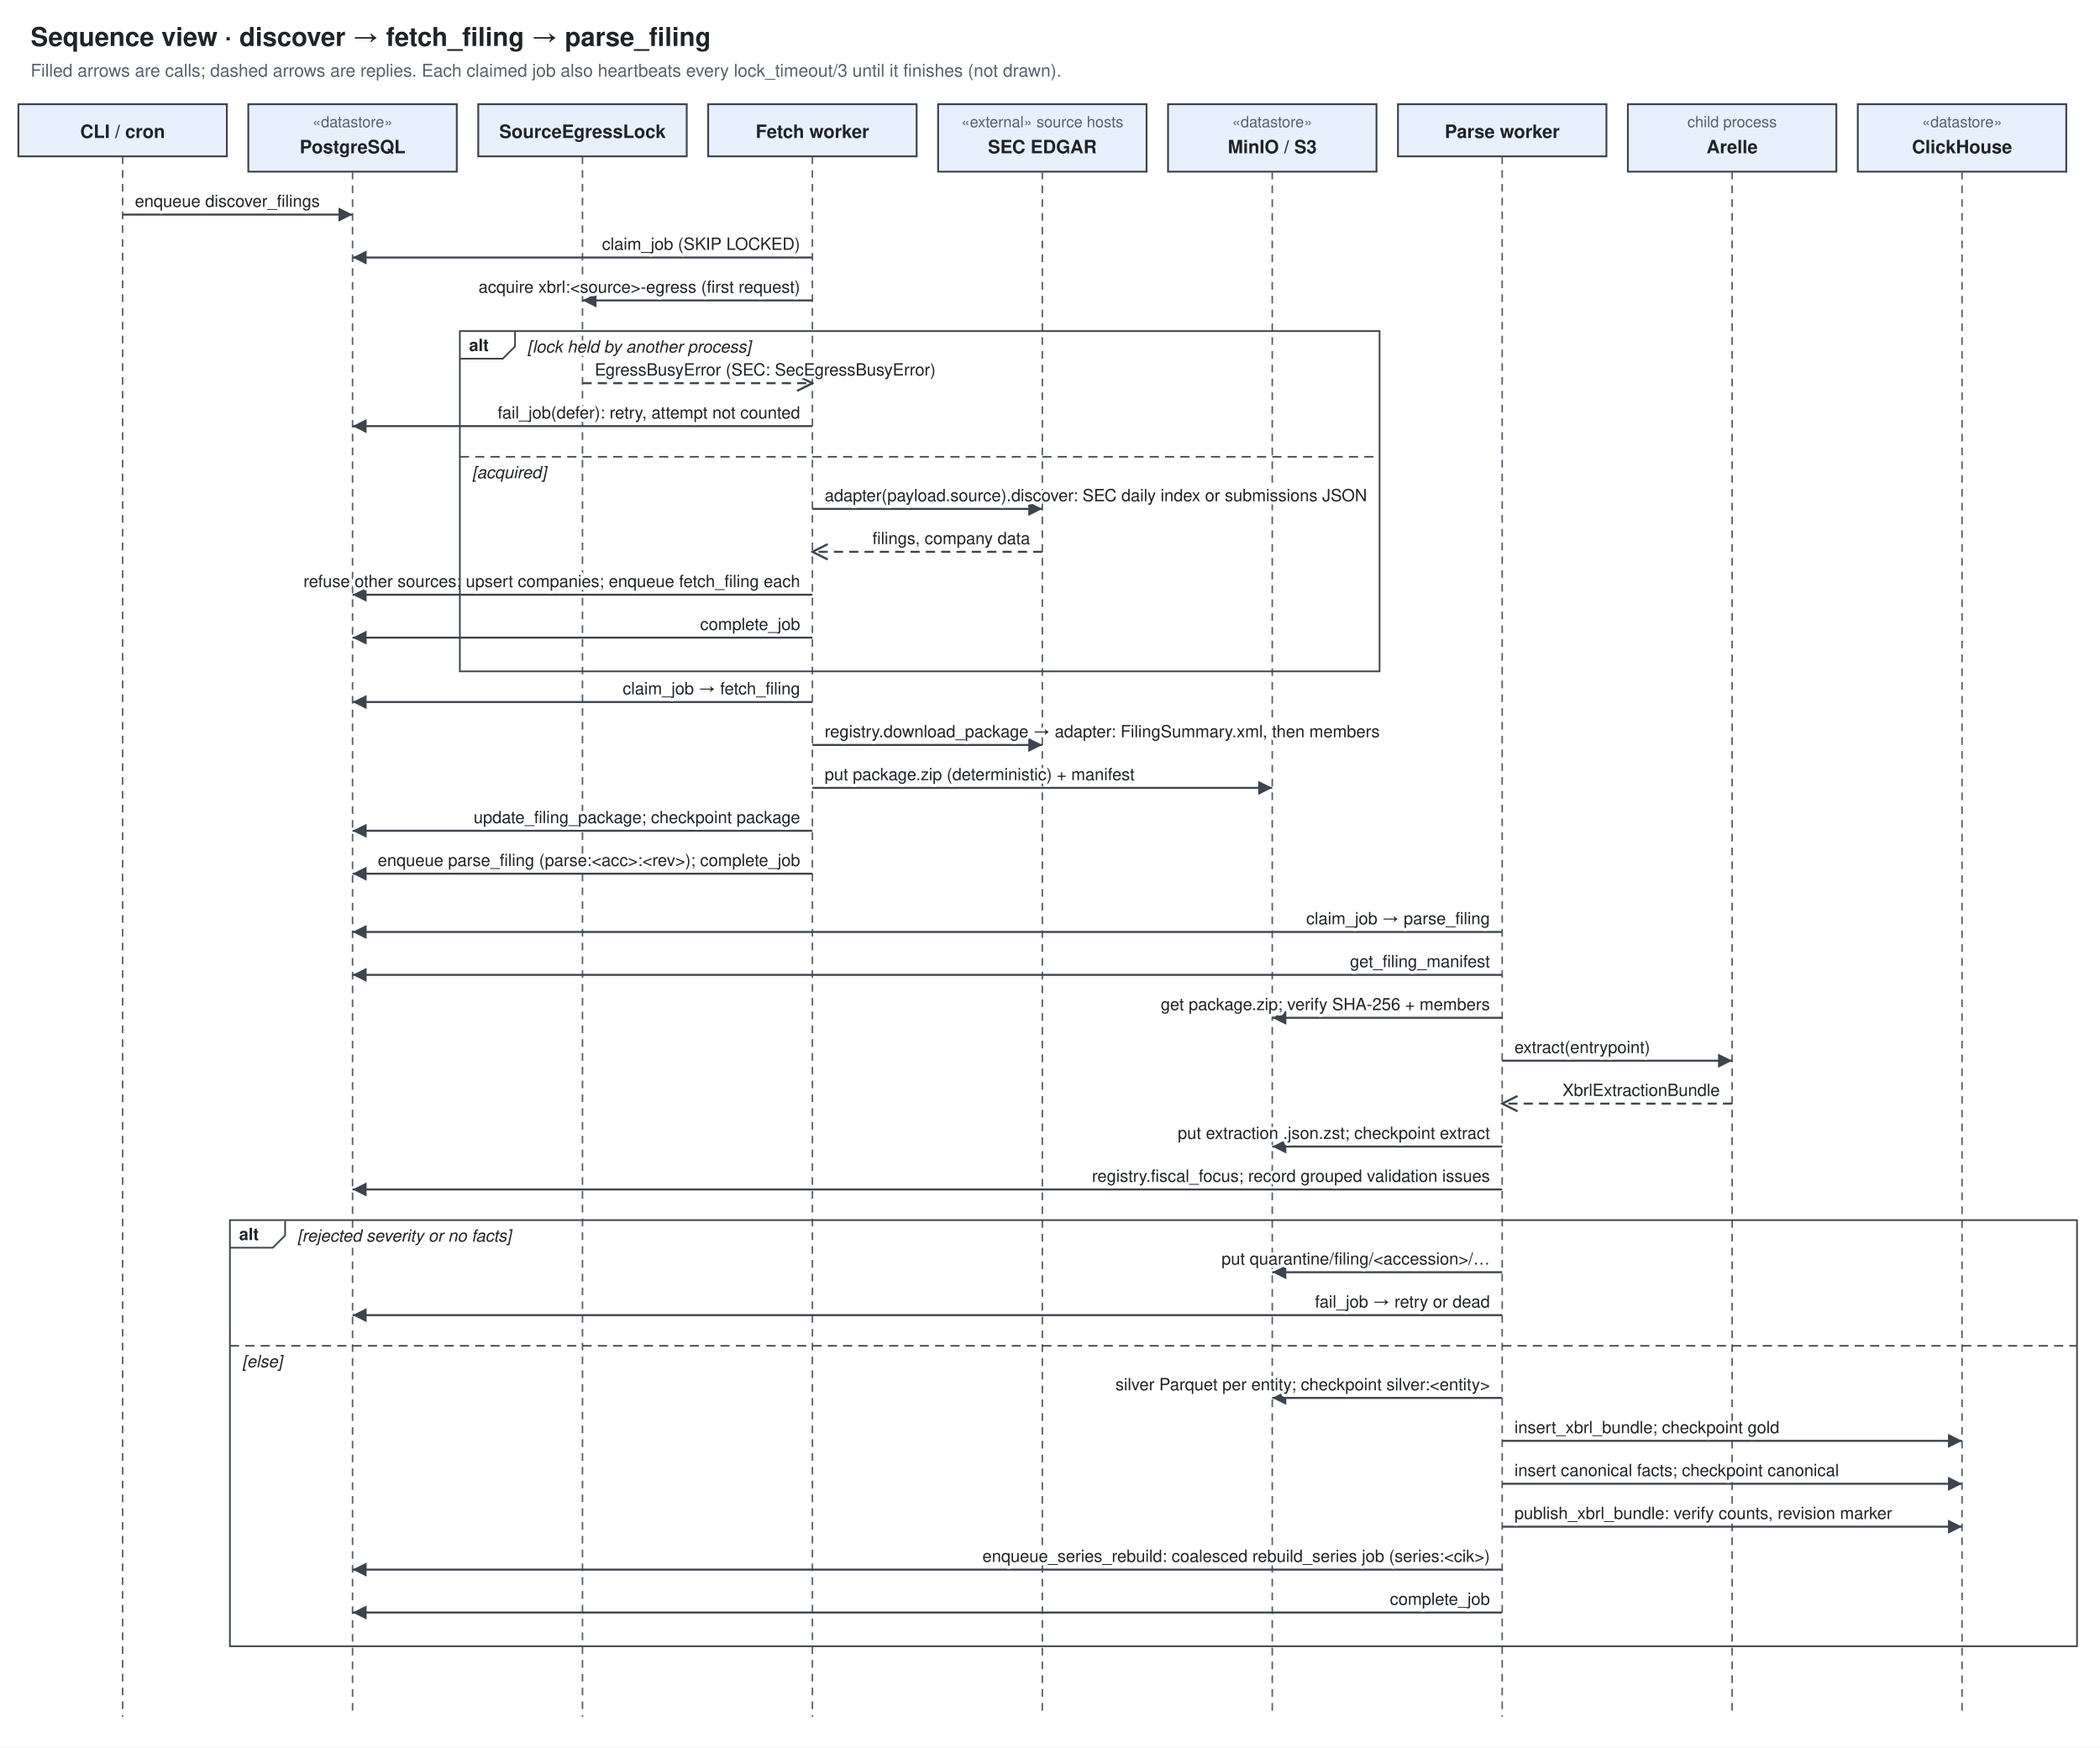
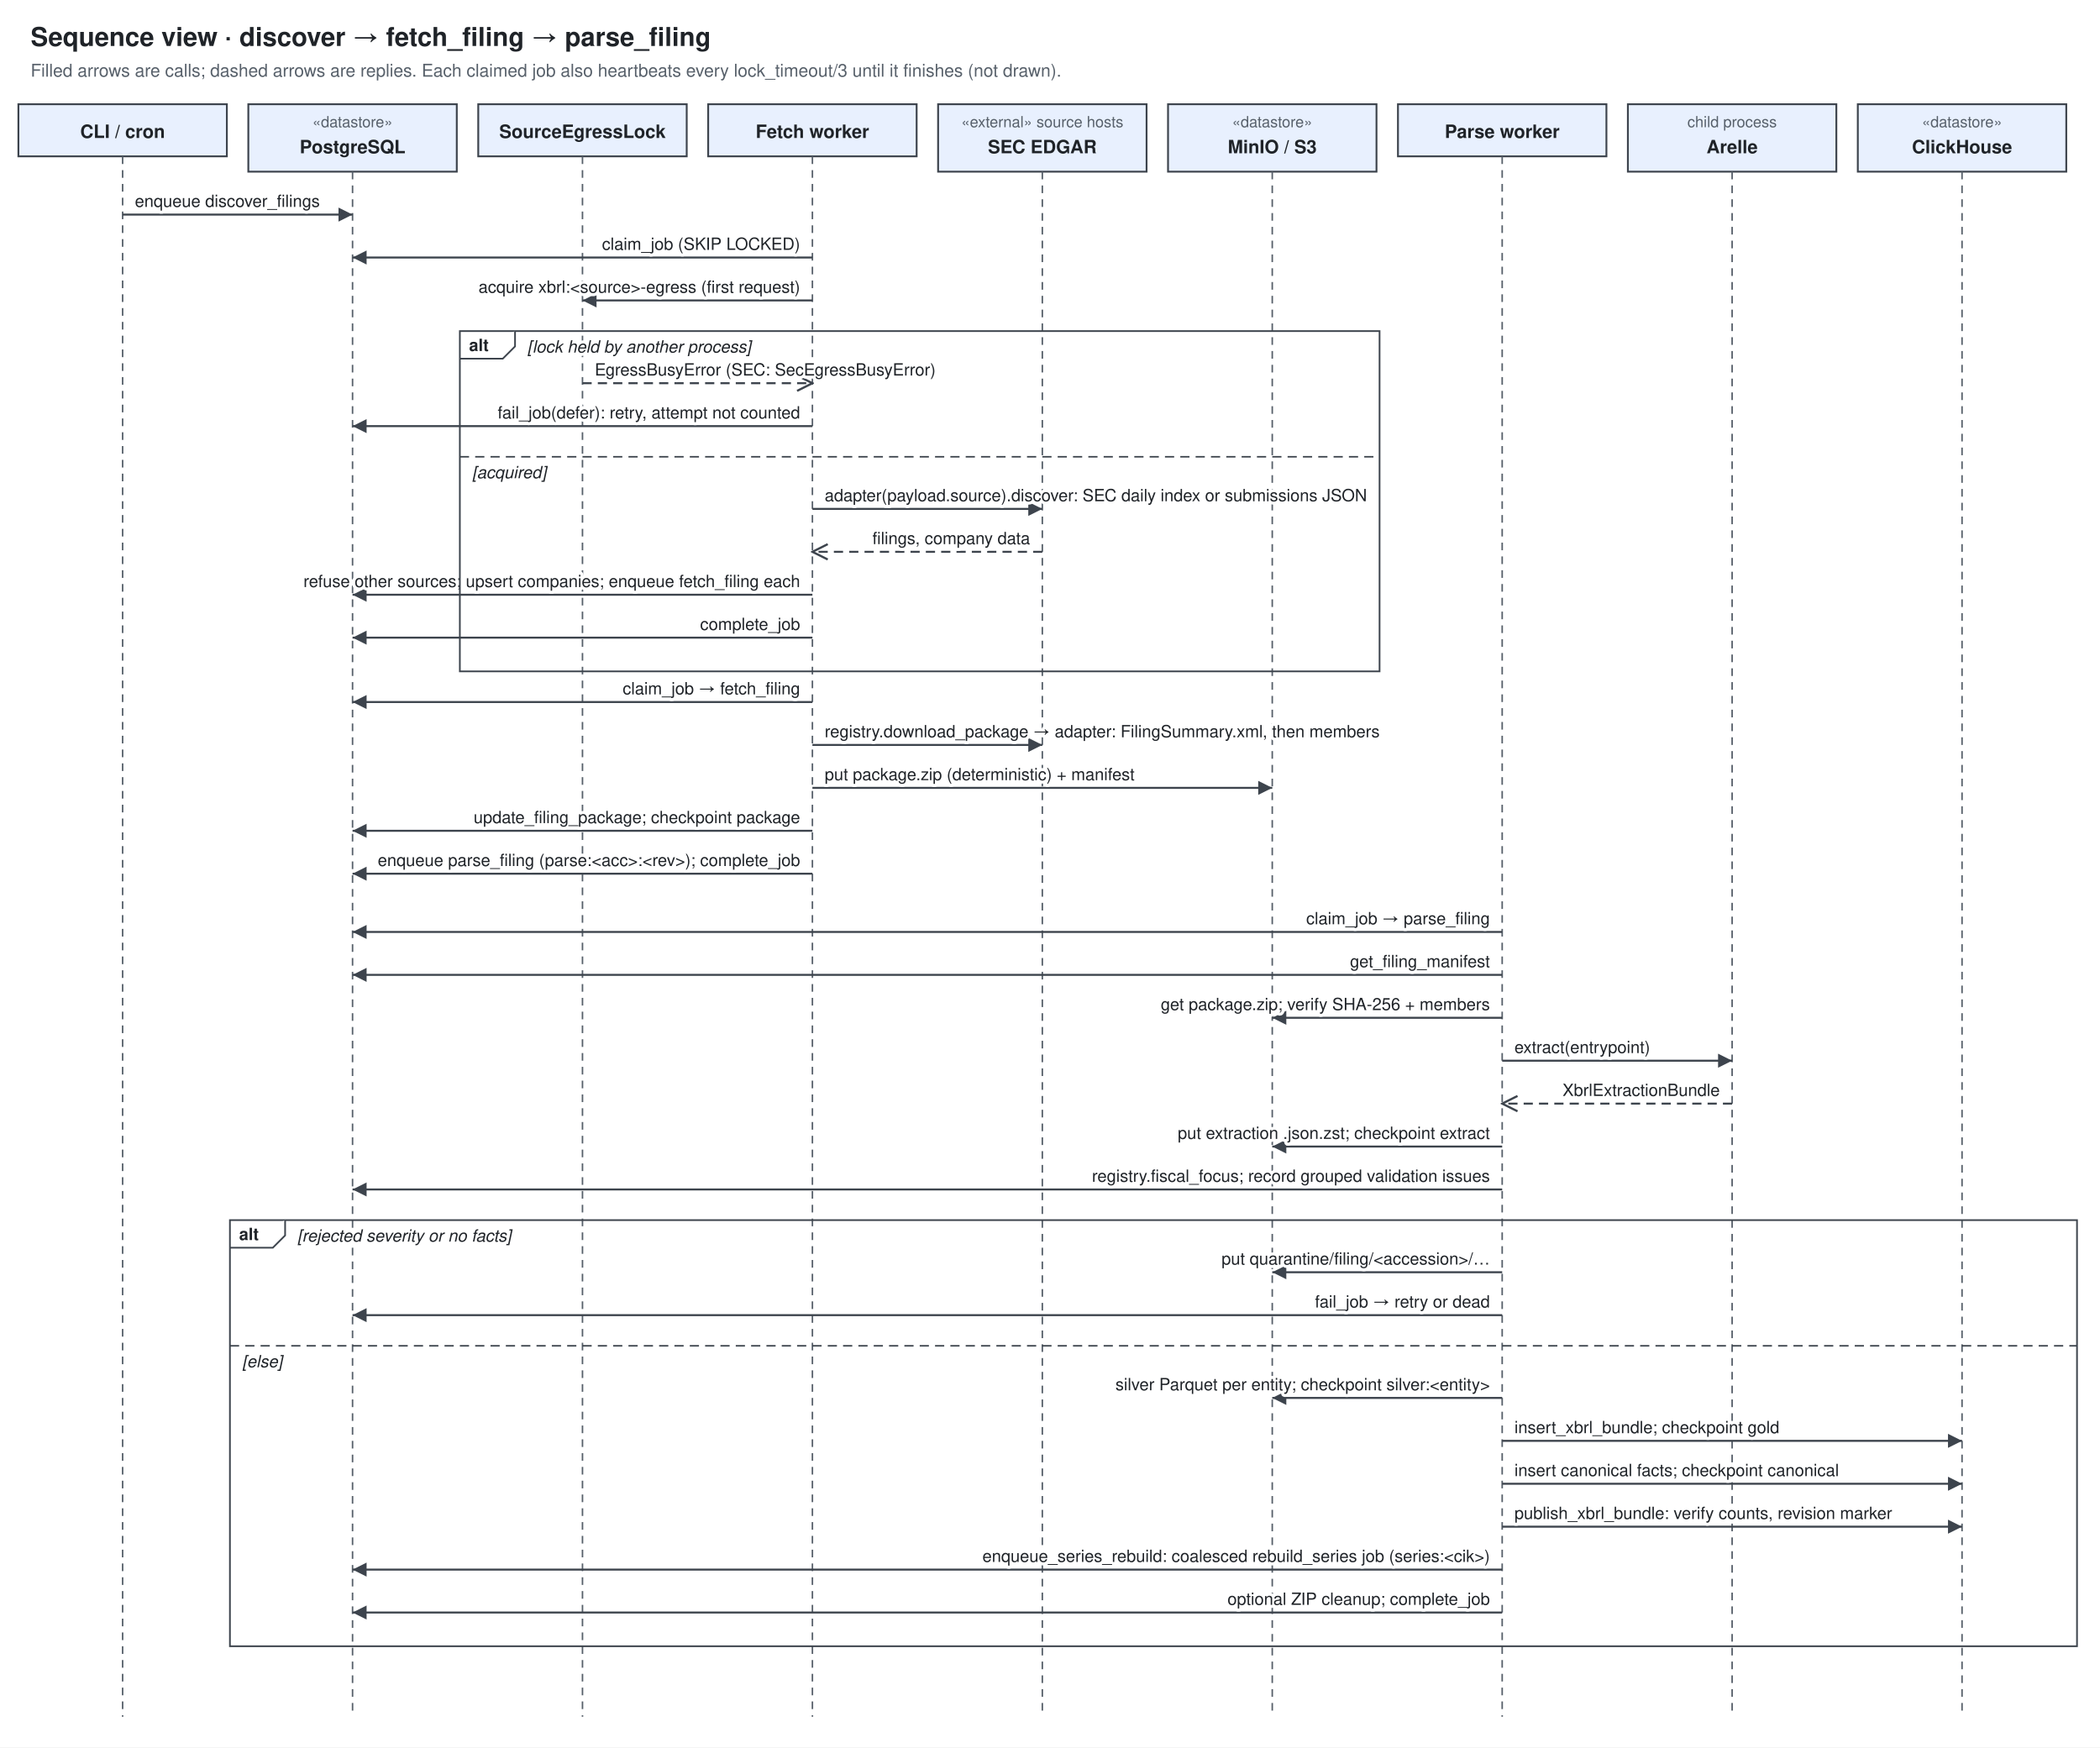
<svg xmlns="http://www.w3.org/2000/svg" viewBox="0 0 1370 1140" width="1370" height="1140" role="img" aria-labelledby="t d">
  <defs>
    <marker id="open" viewBox="0 0 12 12" refX="11" refY="6" markerWidth="12" markerHeight="12" markerUnits="userSpaceOnUse" orient="auto-start-reverse">
      <path d="M1,1 L11,6 L1,11" fill="none" stroke="#3d444d" stroke-width="1.4" />
    </marker>
    <marker id="filled" viewBox="0 0 12 12" refX="11" refY="6" markerWidth="11" markerHeight="11" markerUnits="userSpaceOnUse" orient="auto-start-reverse">
      <path d="M1,1 L11,6 L1,11 Z" fill="#3d444d" />
    </marker>
    <marker id="diamond" viewBox="0 0 16 10" refX="1" refY="5" markerWidth="16" markerHeight="10" markerUnits="userSpaceOnUse" orient="auto-start-reverse">
      <path d="M1,5 L8,1 L15,5 L8,9 Z" fill="#3d444d" />
    </marker>
  </defs>
  <style>
text { font-family: -apple-system, 'Segoe UI', Helvetica, Arial, sans-serif; fill: #1f2328; }
.m { fill: #57606a; }
.halo { paint-order: stroke; stroke: #ffffff; stroke-width: 4px; stroke-linejoin: round; }
</style>
  <rect width="1370" height="1140" fill="#ffffff" />
  <text x="20" y="30" font-size="17" text-anchor="start" font-weight="600">Sequence view · discover → fetch_filing → parse_filing</text>
  <text x="20" y="50" font-size="11.5" text-anchor="start" class="m">Filled arrows are calls; dashed arrows are replies. Each claimed job also heartbeats every lock_timeout/3 until it finishes (not drawn).</text>
  <rect x="12.0" y="68" width="136" height="34" rx="0" fill="#e8f0fe" stroke="#3d444d" stroke-width="1.2" />
  <text x="80" y="90" font-size="12" text-anchor="middle" font-weight="600">CLI / cron</text>
  <path d="M80,102 L80,1120" stroke="#57606a" stroke-width="1" stroke-dasharray="5 4" />
  <rect x="162.0" y="68" width="136" height="44" rx="0" fill="#e8f0fe" stroke="#3d444d" stroke-width="1.2" />
  <text x="230" y="83" font-size="10" text-anchor="middle" class="m">«datastore»</text>
  <text x="230" y="100" font-size="12" text-anchor="middle" font-weight="600">PostgreSQL</text>
  <path d="M230,112 L230,1120" stroke="#57606a" stroke-width="1" stroke-dasharray="5 4" />
  <rect x="312.0" y="68" width="136" height="34" rx="0" fill="#e8f0fe" stroke="#3d444d" stroke-width="1.2" />
  <text x="380" y="90" font-size="12" text-anchor="middle" font-weight="600">SourceEgressLock</text>
  <path d="M380,102 L380,1120" stroke="#57606a" stroke-width="1" stroke-dasharray="5 4" />
  <rect x="462.0" y="68" width="136" height="34" rx="0" fill="#e8f0fe" stroke="#3d444d" stroke-width="1.2" />
  <text x="530" y="90" font-size="12" text-anchor="middle" font-weight="600">Fetch worker</text>
  <path d="M530,102 L530,1120" stroke="#57606a" stroke-width="1" stroke-dasharray="5 4" />
  <rect x="612.0" y="68" width="136" height="44" rx="0" fill="#e8f0fe" stroke="#3d444d" stroke-width="1.2" />
  <text x="680" y="83" font-size="10" text-anchor="middle" class="m">«external» source hosts</text>
  <text x="680" y="100" font-size="12" text-anchor="middle" font-weight="600">SEC EDGAR</text>
  <path d="M680,112 L680,1120" stroke="#57606a" stroke-width="1" stroke-dasharray="5 4" />
  <rect x="762.0" y="68" width="136" height="44" rx="0" fill="#e8f0fe" stroke="#3d444d" stroke-width="1.2" />
  <text x="830" y="83" font-size="10" text-anchor="middle" class="m">«datastore»</text>
  <text x="830" y="100" font-size="12" text-anchor="middle" font-weight="600">MinIO / S3</text>
  <path d="M830,112 L830,1120" stroke="#57606a" stroke-width="1" stroke-dasharray="5 4" />
  <rect x="912.0" y="68" width="136" height="34" rx="0" fill="#e8f0fe" stroke="#3d444d" stroke-width="1.2" />
  <text x="980" y="90" font-size="12" text-anchor="middle" font-weight="600">Parse worker</text>
  <path d="M980,102 L980,1120" stroke="#57606a" stroke-width="1" stroke-dasharray="5 4" />
  <rect x="1062.0" y="68" width="136" height="44" rx="0" fill="#e8f0fe" stroke="#3d444d" stroke-width="1.2" />
  <text x="1130" y="83" font-size="10" text-anchor="middle" class="m">child process</text>
  <text x="1130" y="100" font-size="12" text-anchor="middle" font-weight="600">Arelle</text>
  <path d="M1130,112 L1130,1120" stroke="#57606a" stroke-width="1" stroke-dasharray="5 4" />
  <rect x="1212.0" y="68" width="136" height="44" rx="0" fill="#e8f0fe" stroke="#3d444d" stroke-width="1.2" />
  <text x="1280" y="83" font-size="10" text-anchor="middle" class="m">«datastore»</text>
  <text x="1280" y="100" font-size="12" text-anchor="middle" font-weight="600">ClickHouse</text>
  <path d="M1280,112 L1280,1120" stroke="#57606a" stroke-width="1" stroke-dasharray="5 4" />
  <path d="M80,140 L230,140" fill="none" stroke="#3d444d" stroke-width="1.3" marker-end="url(#filled)" />
  <text x="88" y="135" font-size="11" text-anchor="start" class="halo">enqueue discover_filings</text>
  <path d="M530,168 L230,168" fill="none" stroke="#3d444d" stroke-width="1.3" marker-end="url(#filled)" />
  <text x="522" y="163" font-size="11" text-anchor="end" class="halo">claim_job (SKIP LOCKED)</text>
  <path d="M530,196 L380,196" fill="none" stroke="#3d444d" stroke-width="1.3" marker-end="url(#filled)" />
  <text x="522" y="191" font-size="11" text-anchor="end" class="halo">acquire xbrl:&lt;source&gt;-egress (first request)</text>
  <path d="M380,250 L530,250" fill="none" stroke="#3d444d" stroke-width="1.3" stroke-dasharray="6 4" marker-end="url(#open)" />
  <text x="388" y="245" font-size="11" text-anchor="start" class="halo">EgressBusyError (SEC: SecEgressBusyError)</text>
  <path d="M530,278 L230,278" fill="none" stroke="#3d444d" stroke-width="1.3" marker-end="url(#filled)" />
  <text x="522" y="273" font-size="11" text-anchor="end" class="halo">fail_job(defer): retry, attempt not counted</text>
  <path d="M530,332 L680,332" fill="none" stroke="#3d444d" stroke-width="1.3" marker-end="url(#filled)" />
  <text x="538" y="327" font-size="11" text-anchor="start" class="halo">adapter(payload.source).discover: SEC daily index or submissions JSON</text>
  <path d="M680,360 L530,360" fill="none" stroke="#3d444d" stroke-width="1.3" stroke-dasharray="6 4" marker-end="url(#open)" />
  <text x="672" y="355" font-size="11" text-anchor="end" class="halo">filings, company data</text>
  <path d="M530,388 L230,388" fill="none" stroke="#3d444d" stroke-width="1.3" marker-end="url(#filled)" />
  <text x="522" y="383" font-size="11" text-anchor="end" class="halo">refuse other sources; upsert companies; enqueue fetch_filing each</text>
  <path d="M530,416 L230,416" fill="none" stroke="#3d444d" stroke-width="1.3" marker-end="url(#filled)" />
  <text x="522" y="411" font-size="11" text-anchor="end" class="halo">complete_job</text>
  <rect x="300" y="216" width="600" height="222" rx="0" fill="none" stroke="#3d444d" stroke-width="1.1" />
  <path d="M300,234 L328,234 L336,226 L336,216" fill="#ffffff" stroke="#3d444d" stroke-width="1.1" />
  <text x="306" y="229" font-size="11" text-anchor="start" font-weight="600">alt</text>
  <text x="344" y="230" font-size="11" text-anchor="start" font-style="italic" class="halo">[lock held by another process]</text>
  <path d="M300,298 L900,298" stroke="#3d444d" stroke-width="1" stroke-dasharray="6 4" />
  <text x="308" y="312" font-size="11" text-anchor="start" font-style="italic" class="halo">[acquired]</text>
  <path d="M530,458 L230,458" fill="none" stroke="#3d444d" stroke-width="1.3" marker-end="url(#filled)" />
  <text x="522" y="453" font-size="11" text-anchor="end" class="halo">claim_job → fetch_filing</text>
  <path d="M530,486 L680,486" fill="none" stroke="#3d444d" stroke-width="1.3" marker-end="url(#filled)" />
  <text x="538" y="481" font-size="11" text-anchor="start" class="halo">registry.download_package → adapter: FilingSummary.xml, then members</text>
  <path d="M530,514 L830,514" fill="none" stroke="#3d444d" stroke-width="1.3" marker-end="url(#filled)" />
  <text x="538" y="509" font-size="11" text-anchor="start" class="halo">put package.zip (deterministic) + manifest</text>
  <path d="M530,542 L230,542" fill="none" stroke="#3d444d" stroke-width="1.3" marker-end="url(#filled)" />
  <text x="522" y="537" font-size="11" text-anchor="end" class="halo">update_filing_package; checkpoint package</text>
  <path d="M530,570 L230,570" fill="none" stroke="#3d444d" stroke-width="1.3" marker-end="url(#filled)" />
  <text x="522" y="565" font-size="11" text-anchor="end" class="halo">enqueue parse_filing (parse:&lt;acc&gt;:&lt;rev&gt;); complete_job</text>
  <path d="M980,608 L230,608" fill="none" stroke="#3d444d" stroke-width="1.3" marker-end="url(#filled)" />
  <text x="972" y="603" font-size="11" text-anchor="end" class="halo">claim_job → parse_filing</text>
  <path d="M980,636 L230,636" fill="none" stroke="#3d444d" stroke-width="1.3" marker-end="url(#filled)" />
  <text x="972" y="631" font-size="11" text-anchor="end" class="halo">get_filing_manifest</text>
  <path d="M980,664 L830,664" fill="none" stroke="#3d444d" stroke-width="1.3" marker-end="url(#filled)" />
  <text x="972" y="659" font-size="11" text-anchor="end" class="halo">get package.zip; verify SHA-256 + members</text>
  <path d="M980,692 L1130,692" fill="none" stroke="#3d444d" stroke-width="1.3" marker-end="url(#filled)" />
  <text x="988" y="687" font-size="11" text-anchor="start" class="halo">extract(entrypoint)</text>
  <path d="M1130,720 L980,720" fill="none" stroke="#3d444d" stroke-width="1.3" stroke-dasharray="6 4" marker-end="url(#open)" />
  <text x="1122" y="715" font-size="11" text-anchor="end" class="halo">XbrlExtractionBundle</text>
  <path d="M980,748 L830,748" fill="none" stroke="#3d444d" stroke-width="1.3" marker-end="url(#filled)" />
  <text x="972" y="743" font-size="11" text-anchor="end" class="halo">put extraction .json.zst; checkpoint extract</text>
  <path d="M980,776 L230,776" fill="none" stroke="#3d444d" stroke-width="1.3" marker-end="url(#filled)" />
  <text x="972" y="771" font-size="11" text-anchor="end" class="halo">registry.fiscal_focus; record grouped validation issues</text>
  <path d="M980,830 L830,830" fill="none" stroke="#3d444d" stroke-width="1.3" marker-end="url(#filled)" />
  <text x="972" y="825" font-size="11" text-anchor="end" class="halo">put quarantine/filing/&lt;accession&gt;/…</text>
  <path d="M980,858 L230,858" fill="none" stroke="#3d444d" stroke-width="1.3" marker-end="url(#filled)" />
  <text x="972" y="853" font-size="11" text-anchor="end" class="halo">fail_job → retry or dead</text>
  <path d="M980,912 L830,912" fill="none" stroke="#3d444d" stroke-width="1.3" marker-end="url(#filled)" />
  <text x="972" y="907" font-size="11" text-anchor="end" class="halo">silver Parquet per entity; checkpoint silver:&lt;entity&gt;</text>
  <path d="M980,940 L1280,940" fill="none" stroke="#3d444d" stroke-width="1.3" marker-end="url(#filled)" />
  <text x="988" y="935" font-size="11" text-anchor="start" class="halo">insert_xbrl_bundle; checkpoint gold</text>
  <path d="M980,968 L1280,968" fill="none" stroke="#3d444d" stroke-width="1.3" marker-end="url(#filled)" />
  <text x="988" y="963" font-size="11" text-anchor="start" class="halo">insert canonical facts; checkpoint canonical</text>
  <path d="M980,996 L1280,996" fill="none" stroke="#3d444d" stroke-width="1.3" marker-end="url(#filled)" />
  <text x="988" y="991" font-size="11" text-anchor="start" class="halo">publish_xbrl_bundle: verify counts, revision marker</text>
  <path d="M980,1024 L230,1024" fill="none" stroke="#3d444d" stroke-width="1.3" marker-end="url(#filled)" />
  <text x="972" y="1019" font-size="11" text-anchor="end" class="halo">enqueue_series_rebuild: coalesced rebuild_series job (series:&lt;cik&gt;)</text>
  <path d="M980,1052 L230,1052" fill="none" stroke="#3d444d" stroke-width="1.3" marker-end="url(#filled)" />
-   <text x="972" y="1047" font-size="11" text-anchor="end" class="halo">complete_job</text>
+   <text x="972" y="1047" font-size="11" text-anchor="end" class="halo">optional ZIP cleanup; complete_job</text>
  <rect x="150" y="796" width="1205" height="278" rx="0" fill="none" stroke="#3d444d" stroke-width="1.1" />
  <path d="M150,814 L178,814 L186,806 L186,796" fill="#ffffff" stroke="#3d444d" stroke-width="1.1" />
  <text x="156" y="809" font-size="11" text-anchor="start" font-weight="600">alt</text>
  <text x="194" y="810" font-size="11" text-anchor="start" font-style="italic" class="halo">[rejected severity or no facts]</text>
  <path d="M150,878 L1355,878" stroke="#3d444d" stroke-width="1" stroke-dasharray="6 4" />
  <text x="158" y="892" font-size="11" text-anchor="start" font-style="italic" class="halo">[else]</text>
</svg>
